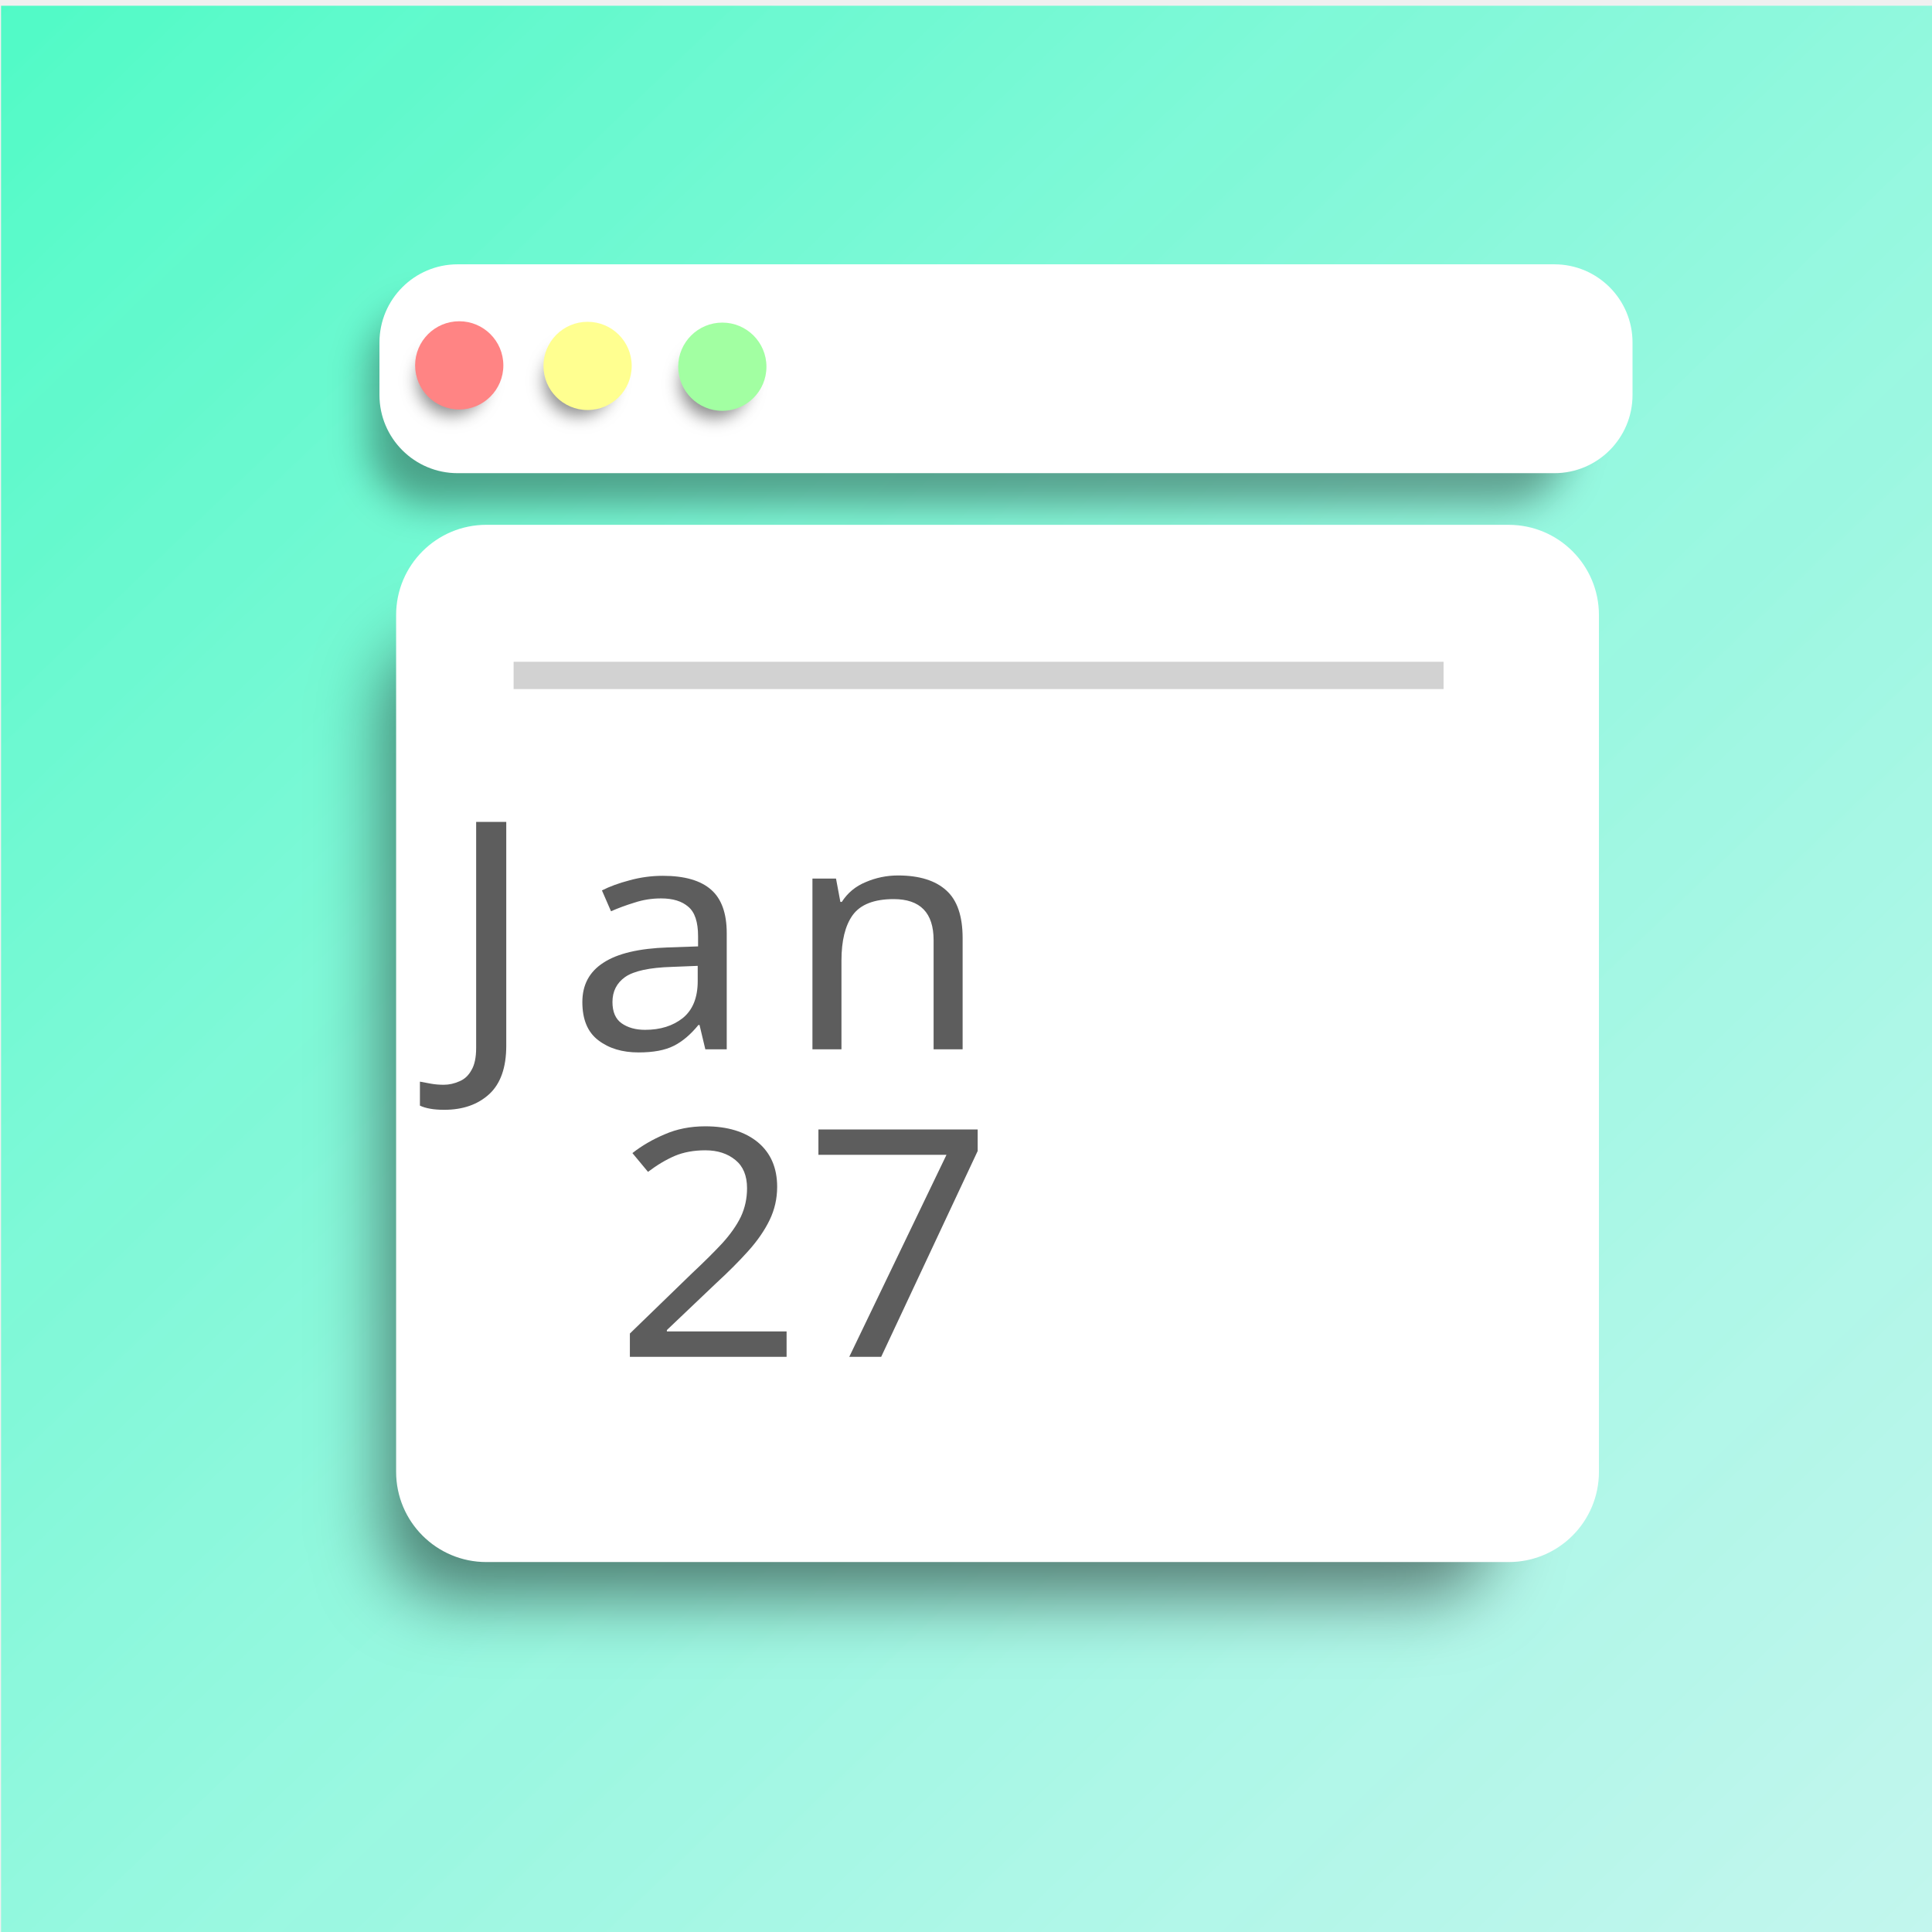
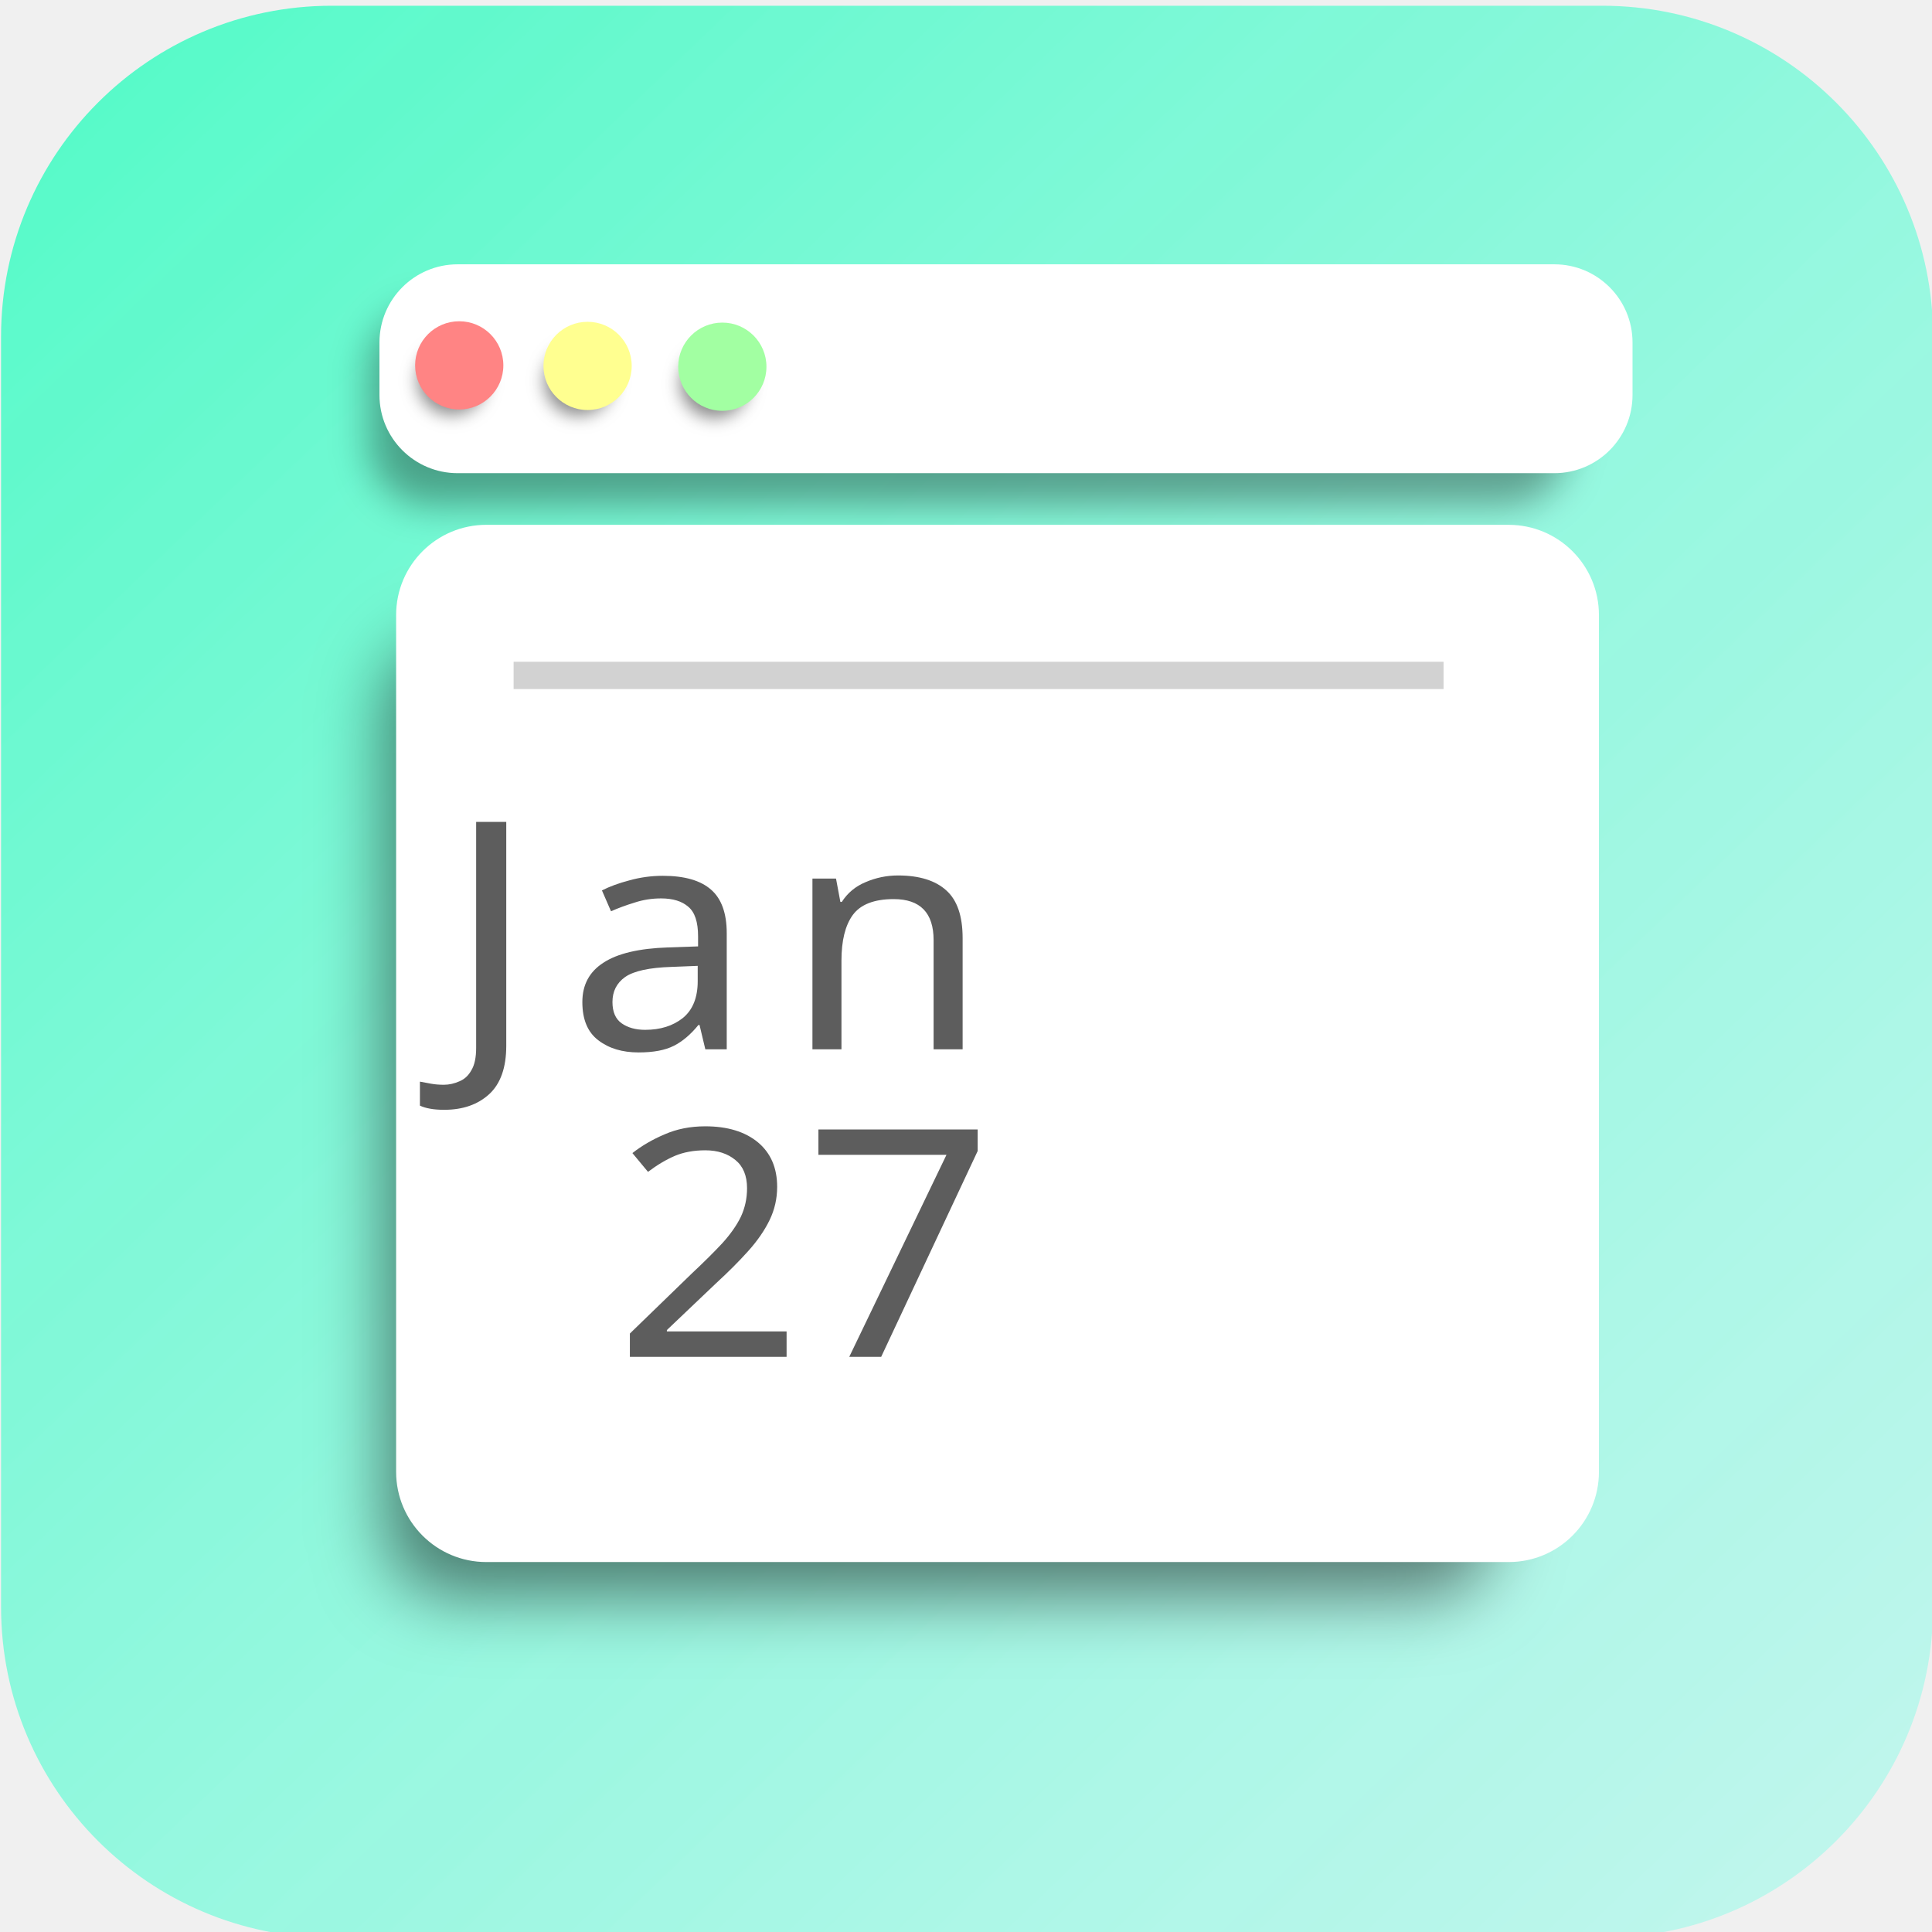
<svg xmlns="http://www.w3.org/2000/svg" xmlns:xlink="http://www.w3.org/1999/xlink" width="85mm" height="85mm" viewBox="0 0 85 85" version="1.1" id="svg5">
  <defs id="defs2">
    <rect x="-56.152" y="58.993" width="98.917" height="66.543" id="rect1753" />
    <linearGradient id="linearGradient1068">
      <stop style="stop-color:#00ffb1;stop-opacity:1;" offset="0" id="stop1064" />
      <stop style="stop-color:#7dffec;stop-opacity:0.55;" offset="1" id="stop1066" />
    </linearGradient>
    <linearGradient xlink:href="#linearGradient1068" id="linearGradient1070" x1="56.317" y1="108.02" x2="143.73" y2="199.154" gradientUnits="userSpaceOnUse" gradientTransform="translate(7.458776,8.248299)" />
    <filter style="color-interpolation-filters:sRGB" id="filter1345" x="-0.038" y="-0.231" width="1.077" height="1.461">
      <feGaussianBlur stdDeviation="1.086" id="feGaussianBlur1347" />
    </filter>
    <filter style="color-interpolation-filters:sRGB" id="filter1376" x="-0.29" y="-0.29" width="1.58" height="1.58">
      <feGaussianBlur stdDeviation="0.577" id="feGaussianBlur1378" />
    </filter>
    <filter style="color-interpolation-filters:sRGB" id="filter1376-6" x="-0.29" y="-0.29" width="1.58" height="1.58">
      <feGaussianBlur stdDeviation="0.577" id="feGaussianBlur1378-2" />
    </filter>
    <filter style="color-interpolation-filters:sRGB" id="filter1376-1" x="-0.29" y="-0.29" width="1.58" height="1.58">
      <feGaussianBlur stdDeviation="0.577" id="feGaussianBlur1378-27" />
    </filter>
    <filter style="color-interpolation-filters:sRGB" id="filter1524" x="-0.076" y="-0.088" width="1.152" height="1.176">
      <feGaussianBlur stdDeviation="2.056" id="feGaussianBlur1526" />
    </filter>
  </defs>
  <g id="layer1" transform="translate(-63.87253,-116.1332)">
-     <path style="opacity:0.665;fill:url(#linearGradient1070);fill-opacity:1;stroke-width:0.461" id="rect842" width="85" height="85" x="63.919" y="116.386" d="m 63.919,116.386 h 85 v 85 H 63.919 Z" />
+     <path style="opacity:0.665;fill:url(#linearGradient1070);fill-opacity:1;stroke-width:0.461" id="rect842" width="85" height="85" x="63.919" y="116.386" d="M 78.471,116.386 H 134.367 a 14.552,14.552 45 0 1 14.552,14.552 v 55.896 A 14.552,14.552 135 0 1 134.367,201.386 l -55.896,0 A 14.552,14.552 45 0 1 63.919,186.834 v -55.896 a 14.552,14.552 135 0 1 14.552,-14.552 z" />
    <path style="mix-blend-mode:normal;fill:#000000;fill-opacity:0.349;stroke-width:0.475;filter:url(#filter1345)" id="rect1161-5" width="67.806" height="11.301" x="62.958" y="130.676" d="m 66.397,130.676 h 60.927 a 3.44,3.44 45 0 1 3.44,3.44 v 4.422 a 3.44,3.44 135 0 1 -3.44,3.44 H 66.397 a 3.44,3.44 45 0 1 -3.44,-3.44 v -4.422 a 3.44,3.44 135 0 1 3.44,-3.44 z" transform="matrix(0.7769586,0,0,0.7581068,31.2247,30.71636)" />
    <path style="fill:#ffffff;fill-opacity:1;stroke-width:0.475" id="rect1161" width="55.13" height="9.188" x="80.567" y="127.762" d="M 84.007,127.762 H 132.257 a 3.44,3.44 45 0 1 3.44,3.44 v 2.309 a 3.44,3.44 135 0 1 -3.44,3.44 H 84.007 a 3.44,3.44 45 0 1 -3.44,-3.44 v -2.309 a 3.44,3.44 135 0 1 3.44,-3.44 z" />
    <circle style="opacity:0.711;fill:#000000;fill-opacity:0.651;stroke-width:0.475;filter:url(#filter1376)" id="path1219-35" cx="76.168" cy="129.812" r="2.388" transform="matrix(0.6293669,0,0,0.6293669,35.81368,51.17635)" />
    <circle style="opacity:0.711;fill:#000000;fill-opacity:0.651;stroke-width:0.475;filter:url(#filter1376-6)" id="path1219-35-9" cx="76.168" cy="129.812" r="2.388" transform="matrix(0.6293669,0,0,0.6293669,47.37179,51.31636)" />
    <circle style="opacity:0.711;fill:#000000;fill-opacity:0.651;stroke-width:0.475;filter:url(#filter1376-1)" id="path1219-35-0" cx="76.168" cy="129.812" r="2.388" transform="matrix(0.6293669,0,0,0.6293669,41.39066,51.21203)" />
    <circle style="fill:#ff8484;fill-opacity:1;stroke-width:0.386" id="path1219" cx="84.077" cy="132.208" r="1.941" />
    <circle style="fill:#a2ffa2;fill-opacity:1;stroke-width:0.386" id="path1219-3" cx="95.652" cy="132.267" r="1.941" />
    <circle style="fill:#ffff90;fill-opacity:1;stroke-width:0.386" id="path1219-6" cx="89.724" cy="132.232" r="1.941" />
    <path style="opacity:0.503;mix-blend-mode:normal;fill:#000000;fill-opacity:1;stroke-width:0.533;filter:url(#filter1524)" id="rect1488-3" width="65.086" height="56.125" x="70.75" y="141.169" d="m 74.719,141.169 h 57.148 a 3.969,3.969 45 0 1 3.969,3.969 v 48.187 a 3.969,3.969 135 0 1 -3.969,3.969 H 74.719 a 3.969,3.969 45 0 1 -3.969,-3.969 l 0,-48.187 a 3.969,3.969 135 0 1 3.969,-3.969 z" transform="matrix(0.7482909,0,0,0.7482909,27.89261,38.68361)" />
    <path style="fill:#ffffff;fill-opacity:1;stroke-width:0.533" id="rect1488" width="52.918" height="45.632" x="81.3" y="139.224" d="m 85.269,139.224 h 44.981 a 3.969,3.969 45 0 1 3.969,3.969 v 37.695 a 3.969,3.969 135 0 1 -3.969,3.969 H 85.269 a 3.969,3.969 45 0 1 -3.969,-3.969 V 143.192 a 3.969,3.969 135 0 1 3.969,-3.969 z" />
    <rect style="opacity:0.503;fill:#000000;fill-opacity:0.349;stroke-width:0.386" id="rect1580" width="40.915" height="1.201" x="86.469" y="145.248" />
    <text xml:space="preserve" transform="matrix(0.2645833,0,0,0.2645833,63.87253,116.1332)" id="text1751" style="fill:#c92905;stroke-width:1.795;text-align:center;-inkscape-font-specification:sans-serif;font-family:sans-serif;font-size:65.948px;opacity:0.226;white-space:pre;shape-inside:url(#rect1753)" />
    <text xml:space="preserve" style="font-size:14.308px;font-family:sans-serif;-inkscape-font-specification:sans-serif;text-align:center;text-anchor:middle;opacity:0.633;fill:#000000;stroke-width:63.989;stroke-dasharray:none" x="106.457" y="164.643" id="text1759" transform="scale(1.021461,0.9789904)">
      <tspan id="tspan1757" style="font-style:normal;font-variant:normal;font-weight:500;font-stretch:normal;font-family:padmaa;-inkscape-font-specification:'padmaa Medium';letter-spacing:1.323px;word-spacing:0px;opacity:0.594;fill:#000000;stroke-width:63.989;stroke-dasharray:none" x="106.457" y="164.643" dx="0" dy="1.14">Jan</tspan>
      <tspan style="font-style:normal;font-variant:normal;font-weight:500;font-stretch:normal;font-family:padmaa;-inkscape-font-specification:'padmaa Medium';opacity:0.594;fill:#000000;stroke-width:63.989;stroke-dasharray:none" x="106.457" y="183.1" id="tspan1761" dx="0" dy="-3.5">27</tspan>
    </text>
  </g>
</svg>
